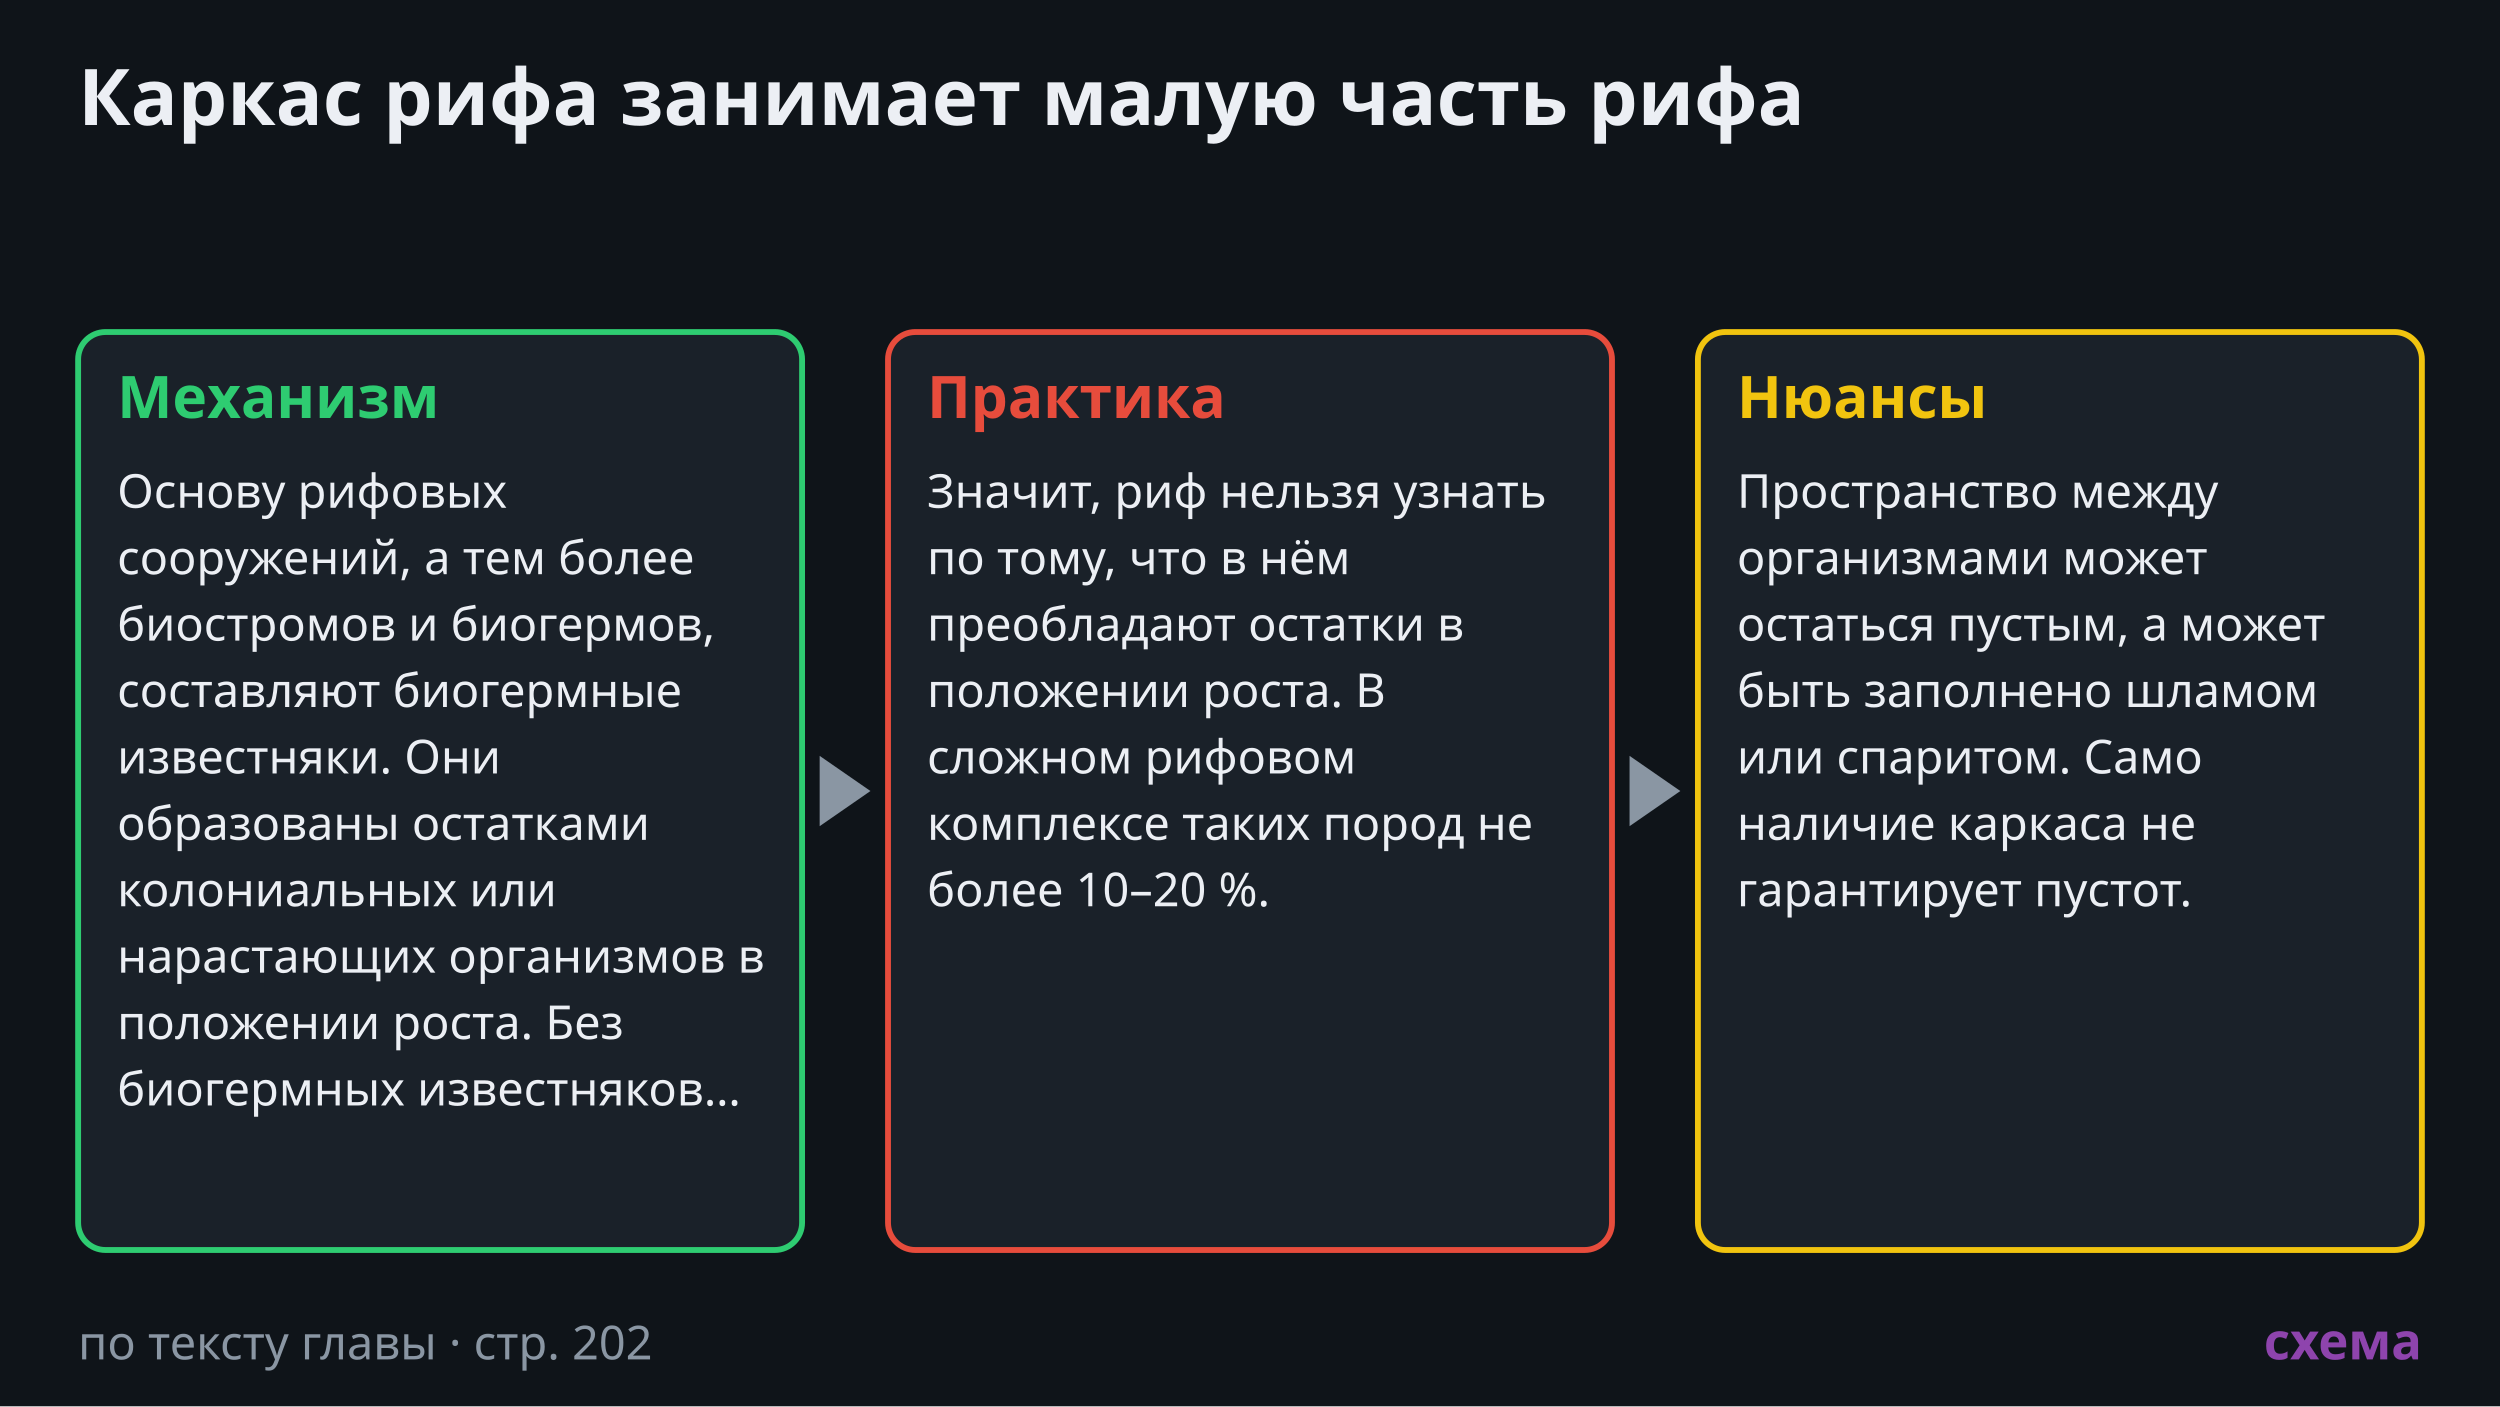
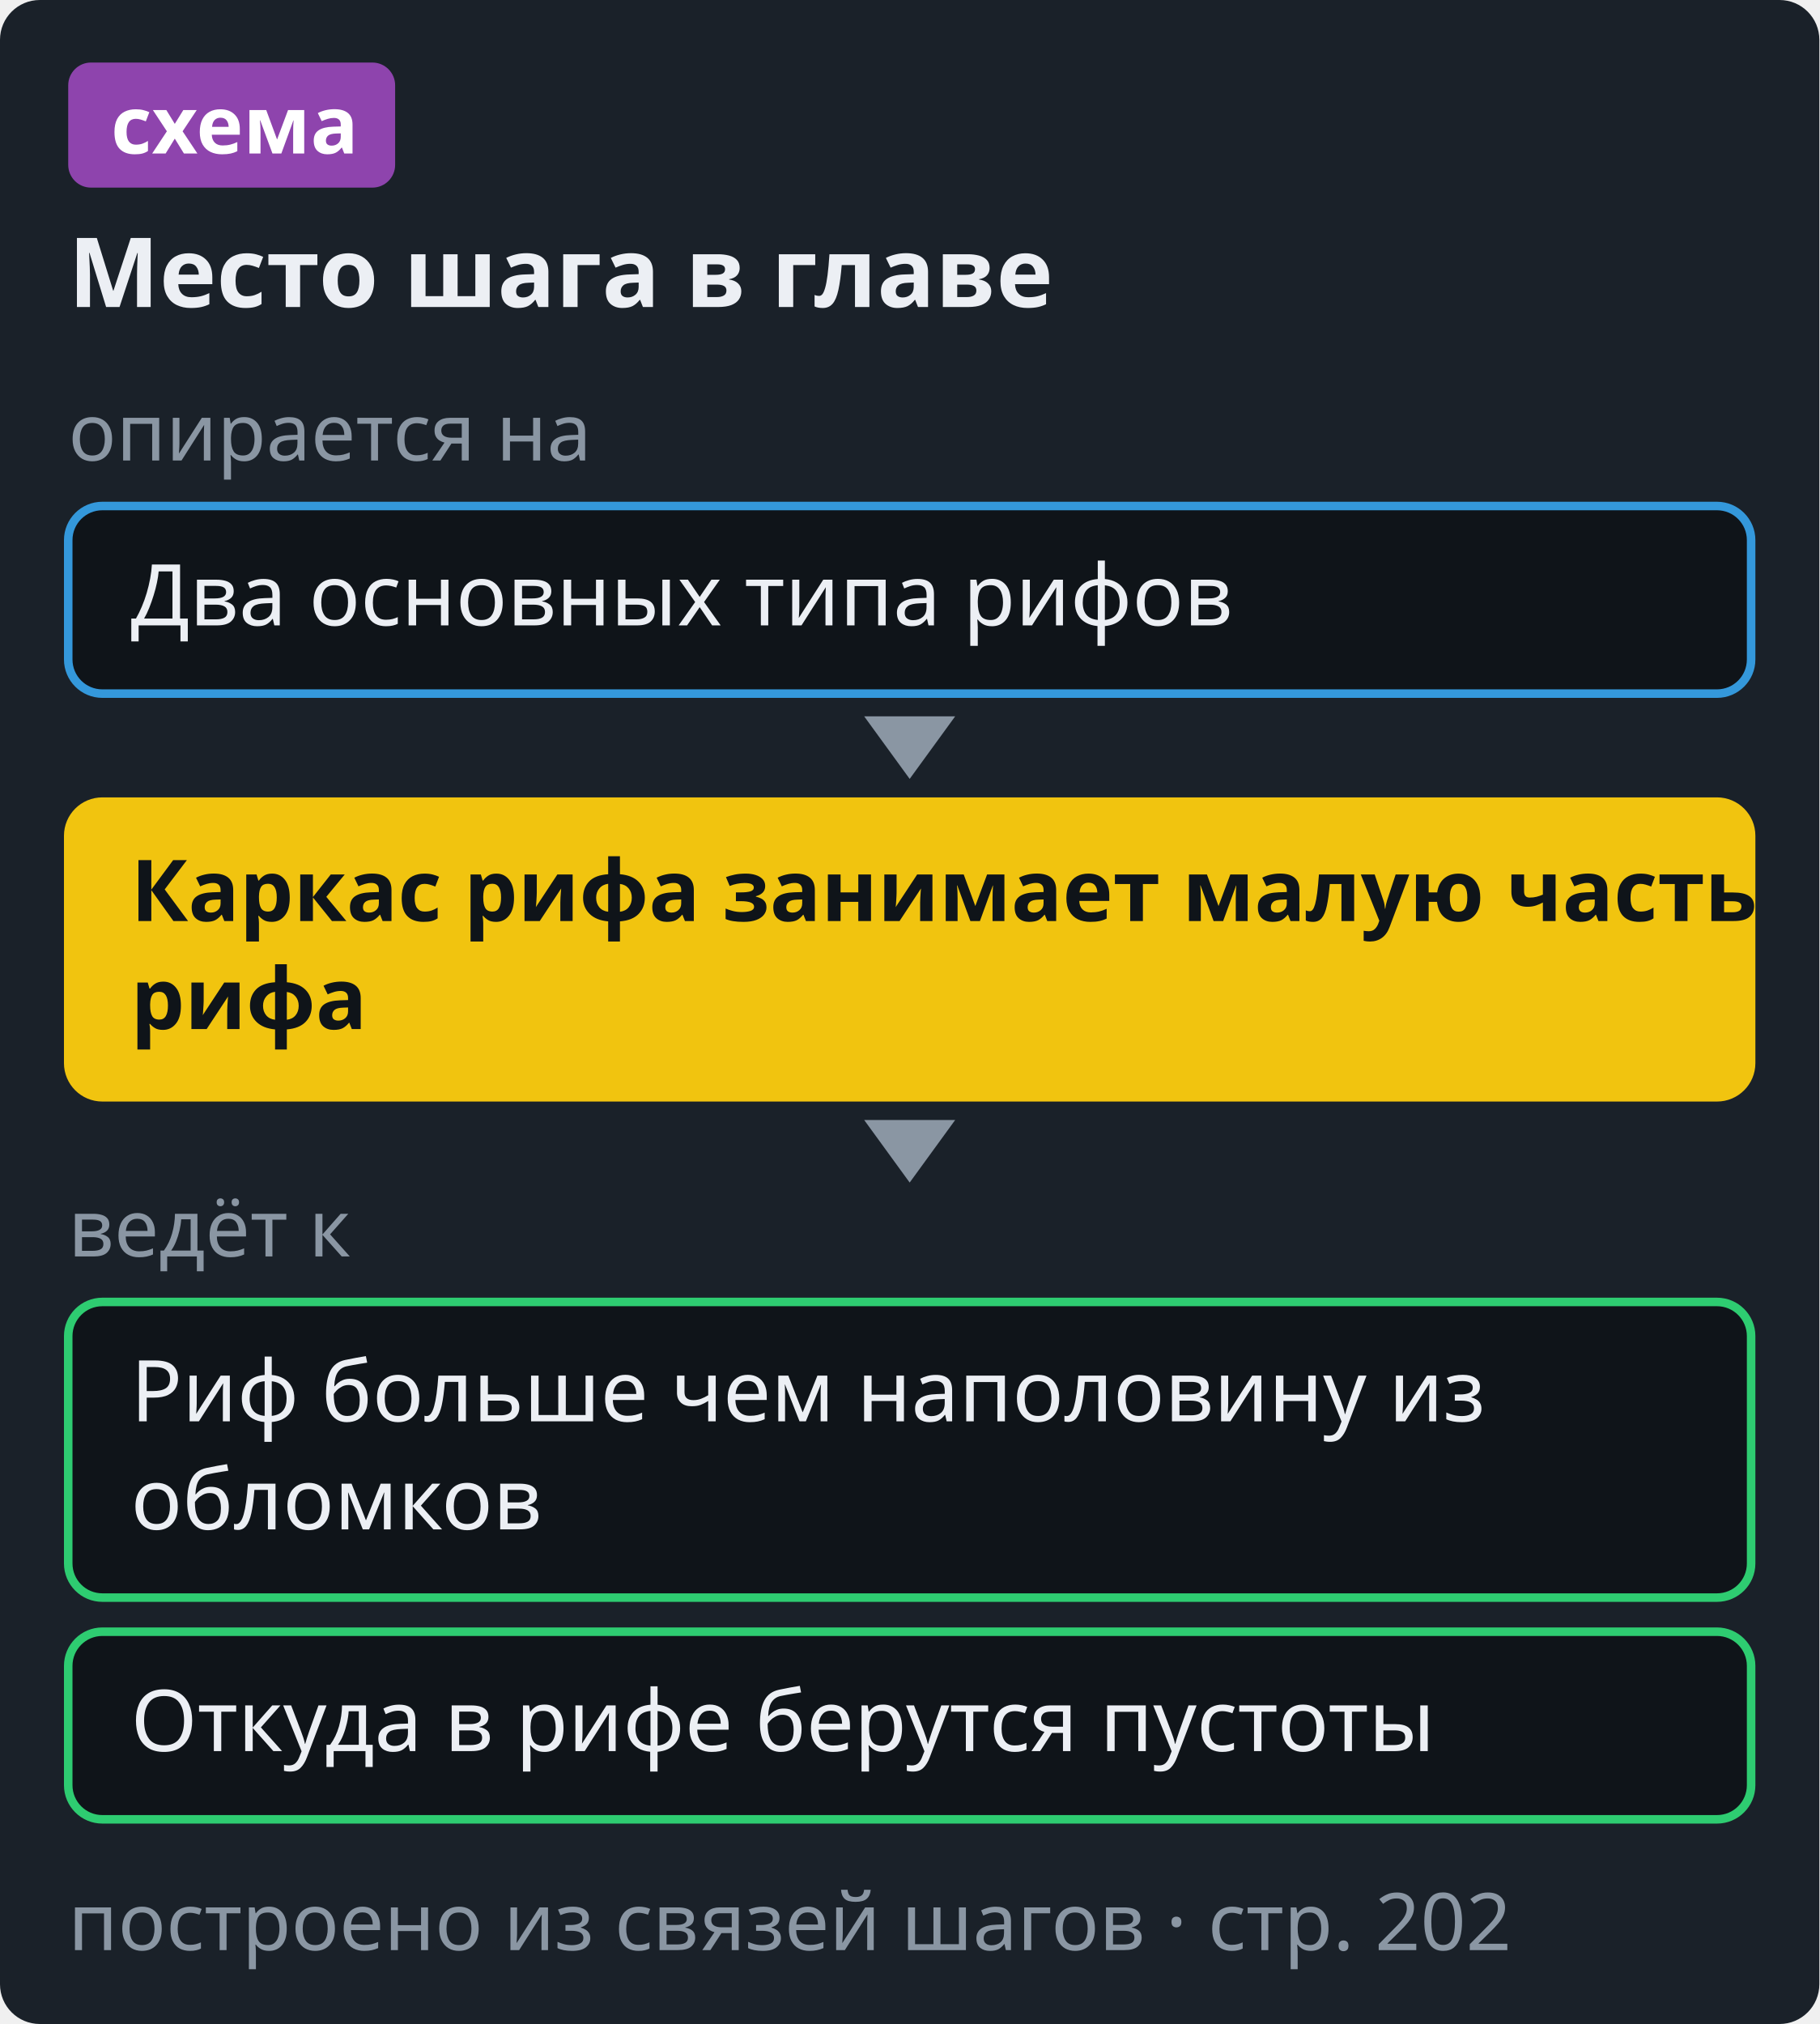
- <svg xmlns="http://www.w3.org/2000/svg" viewBox="0 0 1280 720" width="1280" height="720" style="max-width:100%;height:auto">
-   <rect width="1280" height="720" fill="#0F1419" />
-   <text x="40" y="64" font-family="Segoe UI" font-size="40" font-weight="700" fill="#ECEFF4">Каркас рифа занимает малую часть рифа</text>
-   <text x="1240" y="696" text-anchor="end" font-family="Segoe UI" font-size="26" font-weight="700" fill="#8E44AD">схема</text>
-   <rect x="40.0" y="170" width="370.667" height="470" rx="14" fill="#1A2129" stroke="#2ECC71" stroke-width="3" />
-   <text x="60.0" y="214" font-family="Segoe UI" font-size="30" font-weight="700" fill="#2ECC71">Механизм</text>
-   <text x="60.0" y="260" font-family="Segoe UI" font-size="24" fill="#ECEFF4">Основу рифовых</text>
-   <text x="60.0" y="294" font-family="Segoe UI" font-size="24" fill="#ECEFF4">сооружений, а тем более</text>
-   <text x="60.0" y="328" font-family="Segoe UI" font-size="24" fill="#ECEFF4">биостромов и биогермов,</text>
-   <text x="60.0" y="362" font-family="Segoe UI" font-size="24" fill="#ECEFF4">составляют биогермные</text>
-   <text x="60.0" y="396" font-family="Segoe UI" font-size="24" fill="#ECEFF4">известняки. Они</text>
-   <text x="60.0" y="430" font-family="Segoe UI" font-size="24" fill="#ECEFF4">образованы остатками</text>
-   <text x="60.0" y="464" font-family="Segoe UI" font-size="24" fill="#ECEFF4">колониальных или</text>
-   <text x="60.0" y="498" font-family="Segoe UI" font-size="24" fill="#ECEFF4">нарастающих организмов в</text>
-   <text x="60.0" y="532" font-family="Segoe UI" font-size="24" fill="#ECEFF4">положении роста. Без</text>
-   <text x="60.0" y="566" font-family="Segoe UI" font-size="24" fill="#ECEFF4">биогермных известняков…</text>
-   <polygon points="419.667,387 445.667,405 419.667,423" fill="#8A96A3" />
-   <rect x="454.667" y="170" width="370.667" height="470" rx="14" fill="#1A2129" stroke="#E74C3C" stroke-width="3" />
-   <text x="474.667" y="214" font-family="Segoe UI" font-size="30" font-weight="700" fill="#E74C3C">Практика</text>
-   <text x="474.667" y="260" font-family="Segoe UI" font-size="24" fill="#ECEFF4">Значит, риф нельзя узнать</text>
-   <text x="474.667" y="294" font-family="Segoe UI" font-size="24" fill="#ECEFF4">по тому, что в нём</text>
-   <text x="474.667" y="328" font-family="Segoe UI" font-size="24" fill="#ECEFF4">преобладают остатки в</text>
-   <text x="474.667" y="362" font-family="Segoe UI" font-size="24" fill="#ECEFF4">положении роста. В</text>
-   <text x="474.667" y="396" font-family="Segoe UI" font-size="24" fill="#ECEFF4">сложном рифовом</text>
-   <text x="474.667" y="430" font-family="Segoe UI" font-size="24" fill="#ECEFF4">комплексе таких пород не</text>
-   <text x="474.667" y="464" font-family="Segoe UI" font-size="24" fill="#ECEFF4">более 10–20 %.</text>
-   <polygon points="834.333,387 860.333,405 834.333,423" fill="#8A96A3" />
-   <rect x="869.333" y="170" width="370.667" height="470" rx="14" fill="#1A2129" stroke="#F1C40F" stroke-width="3" />
-   <text x="889.333" y="214" font-family="Segoe UI" font-size="30" font-weight="700" fill="#F1C40F">Нюансы</text>
-   <text x="889.333" y="260" font-family="Segoe UI" font-size="24" fill="#ECEFF4">Пространство между</text>
-   <text x="889.333" y="294" font-family="Segoe UI" font-size="24" fill="#ECEFF4">организмами может</text>
-   <text x="889.333" y="328" font-family="Segoe UI" font-size="24" fill="#ECEFF4">остаться пустым, а может</text>
-   <text x="889.333" y="362" font-family="Segoe UI" font-size="24" fill="#ECEFF4">быть заполнено шламом</text>
-   <text x="889.333" y="396" font-family="Segoe UI" font-size="24" fill="#ECEFF4">или спаритом. Само</text>
-   <text x="889.333" y="430" font-family="Segoe UI" font-size="24" fill="#ECEFF4">наличие каркаса не</text>
-   <text x="889.333" y="464" font-family="Segoe UI" font-size="24" fill="#ECEFF4">гарантирует пустот.</text>
-   <text x="40" y="696" font-family="Segoe UI" font-size="24" fill="#8A96A3">по тексту главы · стр. 202</text>
+ <svg xmlns="http://www.w3.org/2000/svg" viewBox="0 0 640 712" width="640" height="712" style="max-width:100%;height:auto">
+   <rect width="640" height="712" rx="14" fill="#1A2129" />
+   <rect x="24" y="22" width="115" height="44" rx="8" fill="#8E44AD" />
+   <text x="39.0" y="54.0" font-family="Segoe UI,system-ui,sans-serif" font-size="28" font-weight="600" fill="#FFFFFF" text-anchor="start">схема</text>
+   <text x="24.0" y="108.0" font-family="Segoe UI,system-ui,sans-serif" font-size="34" font-weight="700" fill="#ECEFF4" text-anchor="start">Место шага в главе</text>
+   <text x="24.0" y="162.0" font-family="Segoe UI,system-ui,sans-serif" font-size="28" font-weight="400" fill="#8A96A3" text-anchor="start">опирается на</text>
+   <rect x="24" y="178" width="592" height="66" rx="12" fill="#0F1419" stroke="#3498DB" stroke-width="3" />
+   <text x="46.0" y="220.0" font-family="Segoe UI,system-ui,sans-serif" font-size="30" font-weight="400" fill="#ECEFF4" text-anchor="start">Два основных типа рифов</text>
+   <polygon points="304.0,252 336.0,252 320.0,274" fill="#8A96A3" />
+   <rect x="24" y="282" width="592" height="104" rx="12" fill="#F1C40F" stroke="#F1C40F" stroke-width="3" />
+   <text x="46.0" y="324.0" font-family="Segoe UI,system-ui,sans-serif" font-size="30" font-weight="700" fill="#0F1419" text-anchor="start">Каркас рифа занимает малую часть</text>
+   <text x="46.0" y="362.0" font-family="Segoe UI,system-ui,sans-serif" font-size="30" font-weight="700" fill="#0F1419" text-anchor="start">рифа</text>
+   <polygon points="304.0,394 336.0,394 320.0,416" fill="#8A96A3" />
+   <text x="24.0" y="442.0" font-family="Segoe UI,system-ui,sans-serif" font-size="28" font-weight="400" fill="#8A96A3" text-anchor="start">ведёт к</text>
+   <rect x="24" y="458" width="592" height="104" rx="12" fill="#0F1419" stroke="#2ECC71" stroke-width="3" />
+   <text x="46.0" y="500.0" font-family="Segoe UI,system-ui,sans-serif" font-size="30" font-weight="400" fill="#ECEFF4" text-anchor="start">Риф больше чем наполовину из</text>
+   <text x="46.0" y="538.0" font-family="Segoe UI,system-ui,sans-serif" font-size="30" font-weight="400" fill="#ECEFF4" text-anchor="start">обломков</text>
+   <rect x="24" y="574" width="592" height="66" rx="12" fill="#0F1419" stroke="#2ECC71" stroke-width="3" />
+   <text x="46.0" y="616.0" font-family="Segoe UI,system-ui,sans-serif" font-size="30" font-weight="400" fill="#ECEFF4" text-anchor="start">Откуда в рифе берутся пустоты</text>
+   <text x="24.0" y="686.0" font-family="Segoe UI,system-ui,sans-serif" font-size="28" font-weight="400" fill="#8A96A3" text-anchor="start">построено из связей шагов · стр. 202</text>
</svg>
